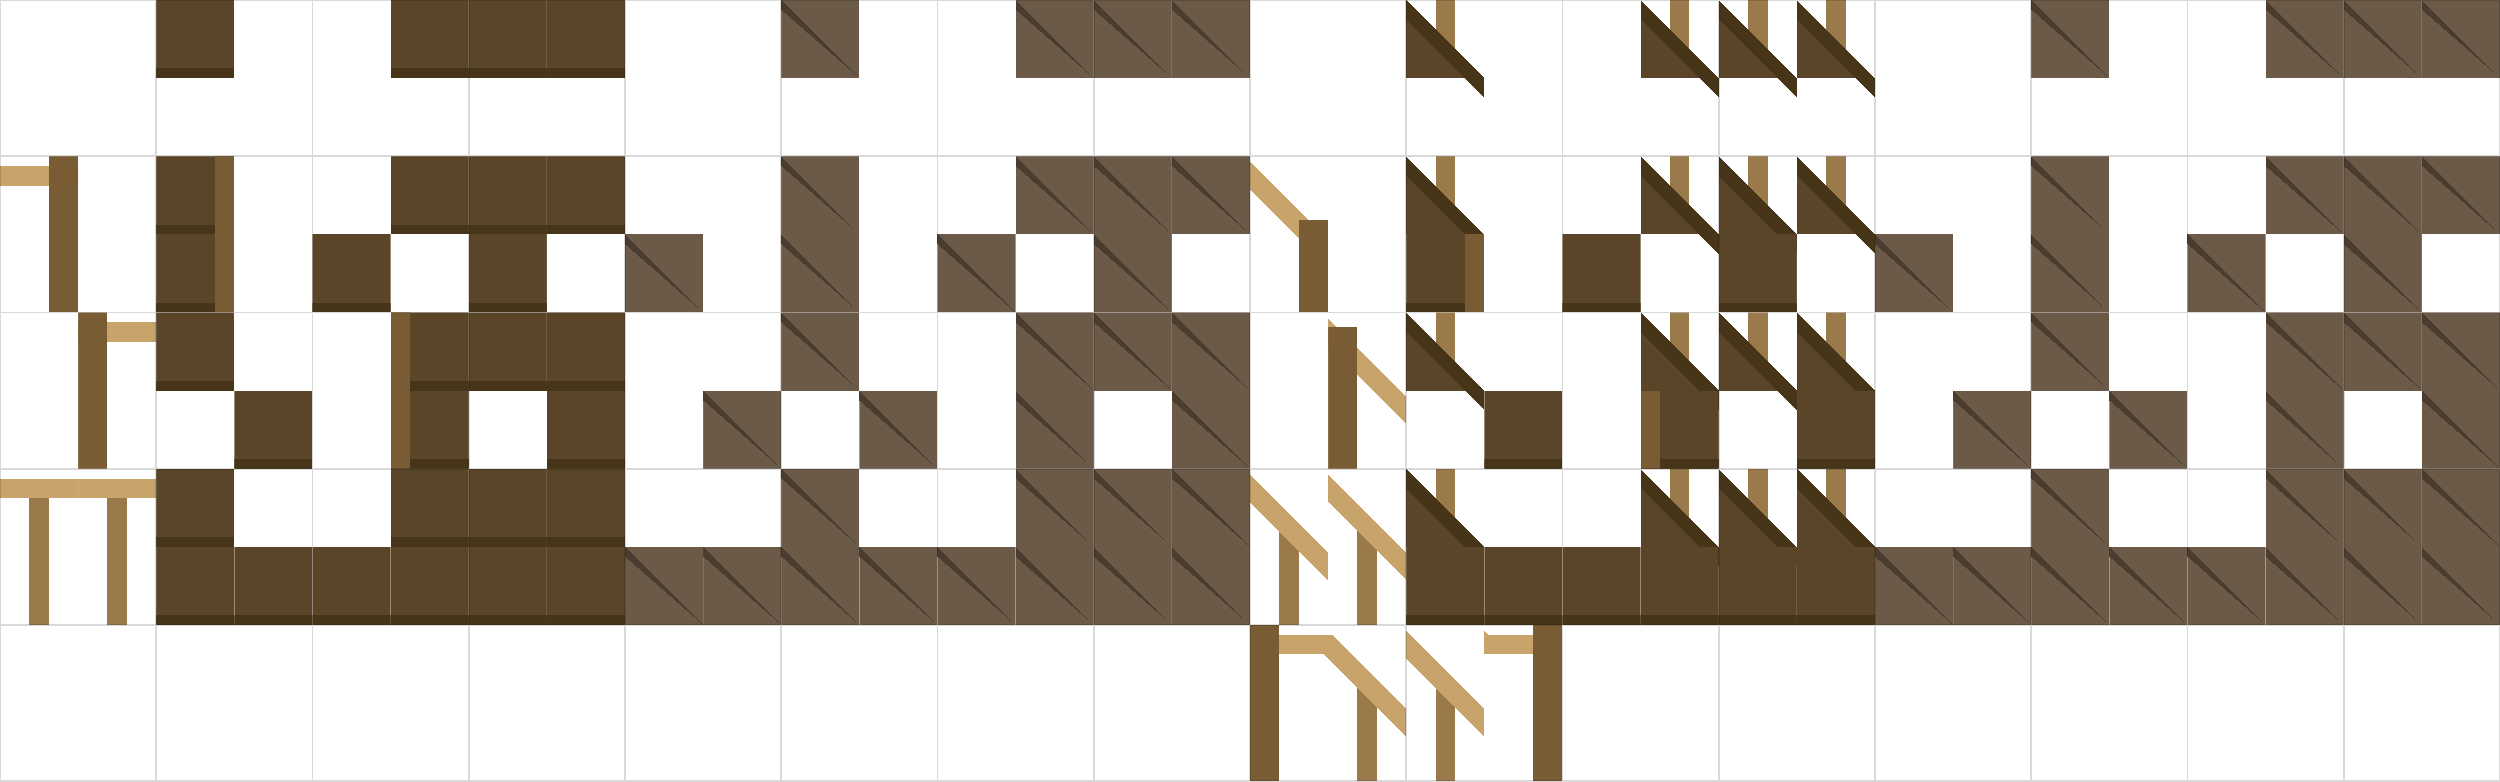
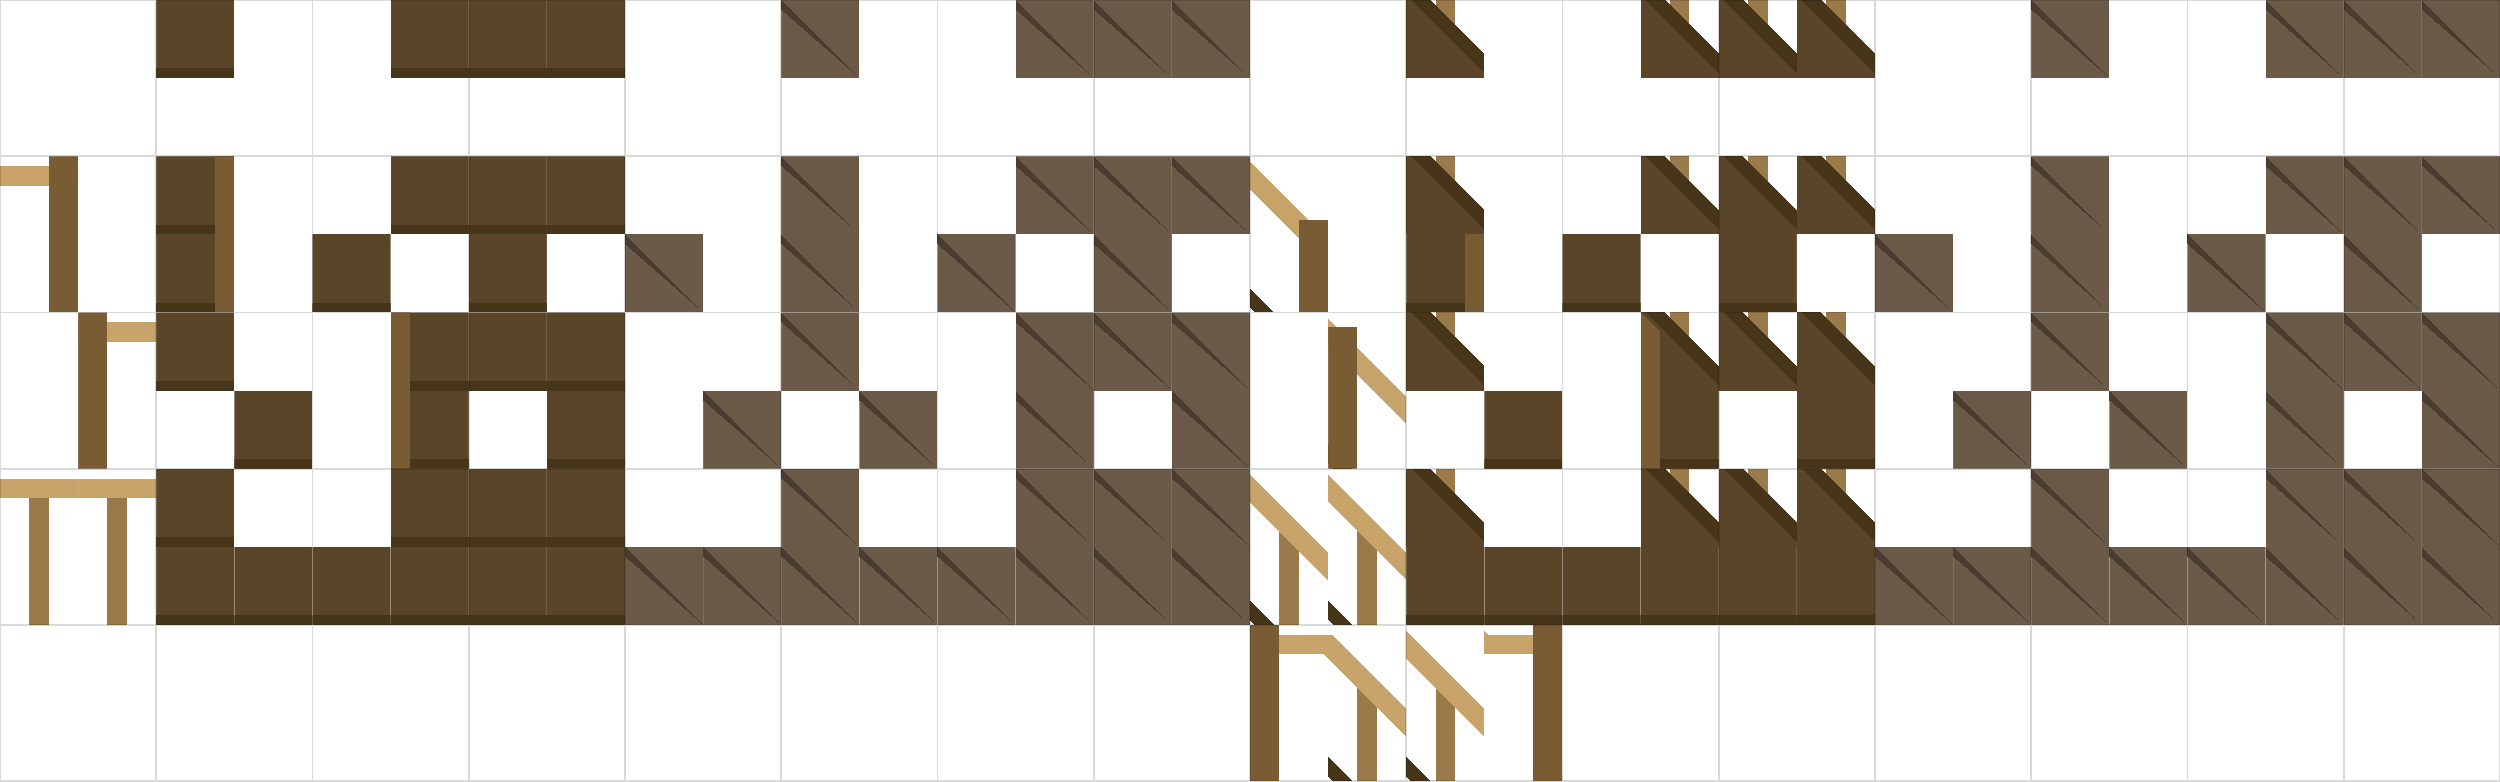
<svg xmlns="http://www.w3.org/2000/svg" viewBox="0 0 768 240" width="768" height="240" shape-rendering="crispEdges">
  <g transform="translate(48 0)">
    <svg x="0" y="0" width="24" height="48" viewBox="0 0 24 48" overflow="hidden">
      <polygon fill="#5a4528" points="0,0 24,0 24,24 0,24" />
      <polygon fill="#463519" points="0,21 24,21 24,24 0,24" />
    </svg>
  </g>
  <g transform="translate(240 0)">
    <svg x="0" y="0" width="24" height="48" viewBox="0 0 24 48" overflow="hidden">
      <polygon fill="#6b5a48" points="0,0 24,0 24,24 0,24" />
      <polygon fill="#4a3d30" points="0,0 24,24 24,24 0,3" />
    </svg>
  </g>
  <g transform="translate(96 0)">
    <svg x="24" y="0" width="24" height="48" viewBox="24 0 24 48" overflow="hidden">
      <polygon fill="#5a4528" points="24,0 48,0 48,24 24,24" />
      <polygon fill="#463519" points="24,21 48,21 48,24 24,24" />
    </svg>
  </g>
  <g transform="translate(288 0)">
    <svg x="24" y="0" width="24" height="48" viewBox="24 0 24 48" overflow="hidden">
      <polygon fill="#6b5a48" points="24,0 48,0 48,24 24,24" />
      <polygon fill="#4a3d30" points="24,0 48,24 48,24 24,3" />
    </svg>
  </g>
  <g transform="translate(144 0)">
    <svg x="0" y="0" width="24" height="48" viewBox="0 0 24 48" overflow="hidden">
      <polygon fill="#5a4528" points="0,0 24,0 24,24 0,24" />
      <polygon fill="#463519" points="0,21 24,21 24,24 0,24" />
    </svg>
    <svg x="24" y="0" width="24" height="48" viewBox="24 0 24 48" overflow="hidden">
      <polygon fill="#5a4528" points="24,0 48,0 48,24 24,24" />
      <polygon fill="#463519" points="24,21 48,21 48,24 24,24" />
    </svg>
  </g>
  <g transform="translate(336 0)">
    <svg x="0" y="0" width="24" height="48" viewBox="0 0 24 48" overflow="hidden">
      <polygon fill="#6b5a48" points="0,0 24,0 24,24 0,24" />
      <polygon fill="#4a3d30" points="0,0 24,24 24,24 0,3" />
    </svg>
    <svg x="24" y="0" width="24" height="48" viewBox="24 0 24 48" overflow="hidden">
      <polygon fill="#6b5a48" points="24,0 48,0 48,24 24,24" />
      <polygon fill="#4a3d30" points="24,0 48,24 48,24 24,3" />
    </svg>
  </g>
  <g transform="translate(0 48)">
    <svg x="0" y="0" width="24" height="48" viewBox="0 0 24 48" overflow="hidden">
      <polygon fill="#c8a36a" points="-12,9 36,9 36,3 -12,3" />
      <polygon fill="#7a5c34" points="15,0 24,0 24,48 15,48" />
    </svg>
  </g>
  <g transform="translate(192 48)">
    <svg x="0" y="0" width="24" height="48" viewBox="0 0 24 48" overflow="hidden">
      <polygon fill="#6b5a48" points="0,24 24,24 24,48 0,48" />
      <polygon fill="#4a3d30" points="0,24 24,48 24,48 0,27" />
    </svg>
  </g>
  <g transform="translate(48 48)">
    <svg x="0" y="0" width="24" height="48" viewBox="0 0 24 48" overflow="hidden">
      <polygon fill="#5a4528" points="0,0 24,0 24,24 0,24" />
      <polygon fill="#463519" points="0,21 24,21 24,24 0,24" />
      <polygon fill="#5a4528" points="0,24 24,24 24,48 0,48" />
      <polygon fill="#463519" points="0,45 24,45 24,48 0,48" />
      <polygon fill="#7a5c34" points="18,0 24,0 24,48 18,48" />
    </svg>
  </g>
  <g transform="translate(240 48)">
    <svg x="0" y="0" width="24" height="48" viewBox="0 0 24 48" overflow="hidden">
      <polygon fill="#6b5a48" points="0,0 24,0 24,24 0,24" />
      <polygon fill="#4a3d30" points="0,0 24,24 24,24 0,3" />
      <polygon fill="#6b5a48" points="0,24 24,24 24,48 0,48" />
      <polygon fill="#4a3d30" points="0,24 24,48 24,48 0,27" />
    </svg>
  </g>
  <g transform="translate(96 48)">
    <svg x="0" y="0" width="24" height="48" viewBox="0 0 24 48" overflow="hidden">
      <polygon fill="#5a4528" points="0,24 24,24 24,48 0,48" />
      <polygon fill="#463519" points="0,45 24,45 24,48 0,48" />
    </svg>
    <svg x="24" y="0" width="24" height="48" viewBox="24 0 24 48" overflow="hidden">
      <polygon fill="#5a4528" points="24,0 48,0 48,24 24,24" />
      <polygon fill="#463519" points="24,21 48,21 48,24 24,24" />
    </svg>
  </g>
  <g transform="translate(288 48)">
    <svg x="0" y="0" width="24" height="48" viewBox="0 0 24 48" overflow="hidden">
      <polygon fill="#6b5a48" points="0,24 24,24 24,48 0,48" />
      <polygon fill="#4a3d30" points="0,24 24,48 24,48 0,27" />
    </svg>
    <svg x="24" y="0" width="24" height="48" viewBox="24 0 24 48" overflow="hidden">
      <polygon fill="#6b5a48" points="24,0 48,0 48,24 24,24" />
      <polygon fill="#4a3d30" points="24,0 48,24 48,24 24,3" />
    </svg>
  </g>
  <g transform="translate(144 48)">
    <svg x="0" y="0" width="24" height="48" viewBox="0 0 24 48" overflow="hidden">
      <polygon fill="#5a4528" points="0,0 24,0 24,24 0,24" />
      <polygon fill="#463519" points="0,21 24,21 24,24 0,24" />
      <polygon fill="#5a4528" points="0,24 24,24 24,48 0,48" />
      <polygon fill="#463519" points="0,45 24,45 24,48 0,48" />
    </svg>
    <svg x="24" y="0" width="24" height="48" viewBox="24 0 24 48" overflow="hidden">
      <polygon fill="#5a4528" points="24,0 48,0 48,24 24,24" />
      <polygon fill="#463519" points="24,21 48,21 48,24 24,24" />
    </svg>
  </g>
  <g transform="translate(336 48)">
    <svg x="0" y="0" width="24" height="48" viewBox="0 0 24 48" overflow="hidden">
      <polygon fill="#6b5a48" points="0,0 24,0 24,24 0,24" />
      <polygon fill="#4a3d30" points="0,0 24,24 24,24 0,3" />
      <polygon fill="#6b5a48" points="0,24 24,24 24,48 0,48" />
      <polygon fill="#4a3d30" points="0,24 24,48 24,48 0,27" />
    </svg>
    <svg x="24" y="0" width="24" height="48" viewBox="24 0 24 48" overflow="hidden">
      <polygon fill="#6b5a48" points="24,0 48,0 48,24 24,24" />
      <polygon fill="#4a3d30" points="24,0 48,24 48,24 24,3" />
    </svg>
  </g>
  <g transform="translate(0 96)">
    <svg x="24" y="0" width="24" height="48" viewBox="24 0 24 48" overflow="hidden">
      <polygon fill="#c8a36a" points="12,9 60,9 60,3 12,3" />
      <polygon fill="#7a5c34" points="24,0 33,0 33,48 24,48" />
    </svg>
  </g>
  <g transform="translate(192 96)">
    <svg x="24" y="0" width="24" height="48" viewBox="24 0 24 48" overflow="hidden">
      <polygon fill="#6b5a48" points="24,24 48,24 48,48 24,48" />
      <polygon fill="#4a3d30" points="24,24 48,48 48,48 24,27" />
    </svg>
  </g>
  <g transform="translate(48 96)">
    <svg x="0" y="0" width="24" height="48" viewBox="0 0 24 48" overflow="hidden">
      <polygon fill="#5a4528" points="0,0 24,0 24,24 0,24" />
      <polygon fill="#463519" points="0,21 24,21 24,24 0,24" />
    </svg>
    <svg x="24" y="0" width="24" height="48" viewBox="24 0 24 48" overflow="hidden">
      <polygon fill="#5a4528" points="24,24 48,24 48,48 24,48" />
      <polygon fill="#463519" points="24,45 48,45 48,48 24,48" />
    </svg>
  </g>
  <g transform="translate(240 96)">
    <svg x="0" y="0" width="24" height="48" viewBox="0 0 24 48" overflow="hidden">
      <polygon fill="#6b5a48" points="0,0 24,0 24,24 0,24" />
      <polygon fill="#4a3d30" points="0,0 24,24 24,24 0,3" />
    </svg>
    <svg x="24" y="0" width="24" height="48" viewBox="24 0 24 48" overflow="hidden">
      <polygon fill="#6b5a48" points="24,24 48,24 48,48 24,48" />
      <polygon fill="#4a3d30" points="24,24 48,48 48,48 24,27" />
    </svg>
  </g>
  <g transform="translate(96 96)">
    <svg x="24" y="0" width="24" height="48" viewBox="24 0 24 48" overflow="hidden">
      <polygon fill="#5a4528" points="24,0 48,0 48,24 24,24" />
      <polygon fill="#463519" points="24,21 48,21 48,24 24,24" />
      <polygon fill="#5a4528" points="24,24 48,24 48,48 24,48" />
      <polygon fill="#463519" points="24,45 48,45 48,48 24,48" />
      <polygon fill="#7a5c34" points="24,0 30,0 30,48 24,48" />
    </svg>
  </g>
  <g transform="translate(288 96)">
    <svg x="24" y="0" width="24" height="48" viewBox="24 0 24 48" overflow="hidden">
      <polygon fill="#6b5a48" points="24,0 48,0 48,24 24,24" />
      <polygon fill="#4a3d30" points="24,0 48,24 48,24 24,3" />
      <polygon fill="#6b5a48" points="24,24 48,24 48,48 24,48" />
      <polygon fill="#4a3d30" points="24,24 48,48 48,48 24,27" />
    </svg>
  </g>
  <g transform="translate(144 96)">
    <svg x="0" y="0" width="24" height="48" viewBox="0 0 24 48" overflow="hidden">
      <polygon fill="#5a4528" points="0,0 24,0 24,24 0,24" />
      <polygon fill="#463519" points="0,21 24,21 24,24 0,24" />
    </svg>
    <svg x="24" y="0" width="24" height="48" viewBox="24 0 24 48" overflow="hidden">
      <polygon fill="#5a4528" points="24,0 48,0 48,24 24,24" />
      <polygon fill="#463519" points="24,21 48,21 48,24 24,24" />
      <polygon fill="#5a4528" points="24,24 48,24 48,48 24,48" />
      <polygon fill="#463519" points="24,45 48,45 48,48 24,48" />
    </svg>
  </g>
  <g transform="translate(336 96)">
    <svg x="0" y="0" width="24" height="48" viewBox="0 0 24 48" overflow="hidden">
      <polygon fill="#6b5a48" points="0,0 24,0 24,24 0,24" />
      <polygon fill="#4a3d30" points="0,0 24,24 24,24 0,3" />
    </svg>
    <svg x="24" y="0" width="24" height="48" viewBox="24 0 24 48" overflow="hidden">
      <polygon fill="#6b5a48" points="24,0 48,0 48,24 24,24" />
      <polygon fill="#4a3d30" points="24,0 48,24 48,24 24,3" />
      <polygon fill="#6b5a48" points="24,24 48,24 48,48 24,48" />
      <polygon fill="#4a3d30" points="24,24 48,48 48,48 24,27" />
    </svg>
  </g>
  <g transform="translate(0 144)">
    <svg x="0" y="0" width="24" height="48" viewBox="0 0 24 48" overflow="hidden">
      <polygon fill="#9a7a4a" points="9,6 15,6 15,48 9,48" />
      <polygon fill="#c8a36a" points="-12,9 36,9 36,3 -12,3" />
    </svg>
    <svg x="24" y="0" width="24" height="48" viewBox="24 0 24 48" overflow="hidden">
      <polygon fill="#9a7a4a" points="33,6 39,6 39,48 33,48" />
      <polygon fill="#c8a36a" points="12,9 60,9 60,3 12,3" />
    </svg>
  </g>
  <g transform="translate(192 144)">
    <svg x="0" y="0" width="24" height="48" viewBox="0 0 24 48" overflow="hidden">
      <polygon fill="#6b5a48" points="0,24 24,24 24,48 0,48" />
      <polygon fill="#4a3d30" points="0,24 24,48 24,48 0,27" />
    </svg>
    <svg x="24" y="0" width="24" height="48" viewBox="24 0 24 48" overflow="hidden">
      <polygon fill="#6b5a48" points="24,24 48,24 48,48 24,48" />
      <polygon fill="#4a3d30" points="24,24 48,48 48,48 24,27" />
    </svg>
  </g>
  <g transform="translate(48 144)">
    <svg x="0" y="0" width="24" height="48" viewBox="0 0 24 48" overflow="hidden">
      <polygon fill="#5a4528" points="0,0 24,0 24,24 0,24" />
      <polygon fill="#463519" points="0,21 24,21 24,24 0,24" />
      <polygon fill="#5a4528" points="0,24 24,24 24,48 0,48" />
      <polygon fill="#463519" points="0,45 24,45 24,48 0,48" />
    </svg>
    <svg x="24" y="0" width="24" height="48" viewBox="24 0 24 48" overflow="hidden">
      <polygon fill="#5a4528" points="24,24 48,24 48,48 24,48" />
      <polygon fill="#463519" points="24,45 48,45 48,48 24,48" />
    </svg>
  </g>
  <g transform="translate(240 144)">
    <svg x="0" y="0" width="24" height="48" viewBox="0 0 24 48" overflow="hidden">
      <polygon fill="#6b5a48" points="0,0 24,0 24,24 0,24" />
      <polygon fill="#4a3d30" points="0,0 24,24 24,24 0,3" />
      <polygon fill="#6b5a48" points="0,24 24,24 24,48 0,48" />
      <polygon fill="#4a3d30" points="0,24 24,48 24,48 0,27" />
    </svg>
    <svg x="24" y="0" width="24" height="48" viewBox="24 0 24 48" overflow="hidden">
      <polygon fill="#6b5a48" points="24,24 48,24 48,48 24,48" />
      <polygon fill="#4a3d30" points="24,24 48,48 48,48 24,27" />
    </svg>
  </g>
  <g transform="translate(96 144)">
    <svg x="0" y="0" width="24" height="48" viewBox="0 0 24 48" overflow="hidden">
      <polygon fill="#5a4528" points="0,24 24,24 24,48 0,48" />
      <polygon fill="#463519" points="0,45 24,45 24,48 0,48" />
    </svg>
    <svg x="24" y="0" width="24" height="48" viewBox="24 0 24 48" overflow="hidden">
      <polygon fill="#5a4528" points="24,0 48,0 48,24 24,24" />
      <polygon fill="#463519" points="24,21 48,21 48,24 24,24" />
      <polygon fill="#5a4528" points="24,24 48,24 48,48 24,48" />
      <polygon fill="#463519" points="24,45 48,45 48,48 24,48" />
    </svg>
  </g>
  <g transform="translate(288 144)">
    <svg x="0" y="0" width="24" height="48" viewBox="0 0 24 48" overflow="hidden">
      <polygon fill="#6b5a48" points="0,24 24,24 24,48 0,48" />
      <polygon fill="#4a3d30" points="0,24 24,48 24,48 0,27" />
    </svg>
    <svg x="24" y="0" width="24" height="48" viewBox="24 0 24 48" overflow="hidden">
      <polygon fill="#6b5a48" points="24,0 48,0 48,24 24,24" />
      <polygon fill="#4a3d30" points="24,0 48,24 48,24 24,3" />
      <polygon fill="#6b5a48" points="24,24 48,24 48,48 24,48" />
      <polygon fill="#4a3d30" points="24,24 48,48 48,48 24,27" />
    </svg>
  </g>
  <g transform="translate(144 144)">
    <svg x="0" y="0" width="24" height="48" viewBox="0 0 24 48" overflow="hidden">
      <polygon fill="#5a4528" points="0,0 24,0 24,24 0,24" />
      <polygon fill="#463519" points="0,21 24,21 24,24 0,24" />
      <polygon fill="#5a4528" points="0,24 24,24 24,48 0,48" />
      <polygon fill="#463519" points="0,45 24,45 24,48 0,48" />
    </svg>
    <svg x="24" y="0" width="24" height="48" viewBox="24 0 24 48" overflow="hidden">
      <polygon fill="#5a4528" points="24,0 48,0 48,24 24,24" />
      <polygon fill="#463519" points="24,21 48,21 48,24 24,24" />
      <polygon fill="#5a4528" points="24,24 48,24 48,48 24,48" />
      <polygon fill="#463519" points="24,45 48,45 48,48 24,48" />
    </svg>
  </g>
  <g transform="translate(336 144)">
    <svg x="0" y="0" width="24" height="48" viewBox="0 0 24 48" overflow="hidden">
      <polygon fill="#6b5a48" points="0,0 24,0 24,24 0,24" />
      <polygon fill="#4a3d30" points="0,0 24,24 24,24 0,3" />
      <polygon fill="#6b5a48" points="0,24 24,24 24,48 0,48" />
      <polygon fill="#4a3d30" points="0,24 24,48 24,48 0,27" />
    </svg>
    <svg x="24" y="0" width="24" height="48" viewBox="24 0 24 48" overflow="hidden">
      <polygon fill="#6b5a48" points="24,0 48,0 48,24 24,24" />
      <polygon fill="#4a3d30" points="24,0 48,24 48,24 24,3" />
      <polygon fill="#6b5a48" points="24,24 48,24 48,48 24,48" />
      <polygon fill="#4a3d30" points="24,24 48,48 48,48 24,27" />
    </svg>
  </g>
  <g transform="translate(432 0)">
    <svg x="0" y="0" width="24" height="48" viewBox="0 0 24 48" overflow="hidden">
-       <polygon fill="#5a4528" points="0,0 24,24 0,24" />
-       <polygon fill="#9a7a4a" points="9,0 15,0 15,15 9,15" />
-       <polygon fill="#463519" points="-13.5,-7.5 34.5,40.5 37.5,37.5 -10.5,-10.5" />
+       <polygon fill="#5a4528" points="0,-6 24,18 24,24 0,24" />
+       <polygon fill="#9a7a4a" points="9,0 15,0 15,13.5 9,7.5" />
+       <polygon fill="#463519" points="0,-7.5 24,16.5 24,22.5 0,-1.5" />
    </svg>
  </g>
  <g transform="translate(624 0)">
    <svg x="0" y="0" width="24" height="48" viewBox="0 0 24 48" overflow="hidden">
      <polygon fill="#6b5a48" points="0,0 24,0 24,24 0,24" />
      <polygon fill="#4a3d30" points="0,0 24,24 24,24 0,3" />
    </svg>
  </g>
  <g transform="translate(480 0)">
    <svg x="24" y="0" width="24" height="48" viewBox="24 0 24 48" overflow="hidden">
-       <polygon fill="#5a4528" points="24,0 48,24 24,24" />
-       <polygon fill="#9a7a4a" points="33,0 39,0 39,15 33,15" />
-       <polygon fill="#463519" points="10.5,-7.5 58.5,40.5 61.5,37.5 13.5,-10.5" />
+       <polygon fill="#5a4528" points="24,-6 48,18 48,24 24,24" />
+       <polygon fill="#9a7a4a" points="33,0 39,0 39,13.5 33,7.5" />
+       <polygon fill="#463519" points="24,-7.5 48,16.5 48,22.5 24,-1.5" />
    </svg>
  </g>
  <g transform="translate(672 0)">
    <svg x="24" y="0" width="24" height="48" viewBox="24 0 24 48" overflow="hidden">
      <polygon fill="#6b5a48" points="24,0 48,0 48,24 24,24" />
      <polygon fill="#4a3d30" points="24,0 48,24 48,24 24,3" />
    </svg>
  </g>
  <g transform="translate(528 0)">
    <svg x="0" y="0" width="24" height="48" viewBox="0 0 24 48" overflow="hidden">
-       <polygon fill="#5a4528" points="0,0 24,24 0,24" />
-       <polygon fill="#9a7a4a" points="9,0 15,0 15,15 9,15" />
-       <polygon fill="#463519" points="-13.5,-7.5 34.5,40.5 37.5,37.5 -10.5,-10.5" />
-     </svg>
-     <svg x="24" y="0" width="24" height="48" viewBox="24 0 24 48" overflow="hidden">
-       <polygon fill="#5a4528" points="24,0 48,24 24,24" />
-       <polygon fill="#9a7a4a" points="33,0 39,0 39,15 33,15" />
-       <polygon fill="#463519" points="10.5,-7.5 58.5,40.5 61.5,37.5 13.5,-10.5" />
+       <polygon fill="#5a4528" points="0,-6 24,18 24,24 0,24" />
+       <polygon fill="#9a7a4a" points="9,0 15,0 15,13.5 9,7.5" />
+       <polygon fill="#463519" points="0,-7.5 24,16.5 24,22.5 0,-1.5" />
+     </svg>
+     <svg x="24" y="0" width="24" height="48" viewBox="24 0 24 48" overflow="hidden">
+       <polygon fill="#5a4528" points="24,-6 48,18 48,24 24,24" />
+       <polygon fill="#9a7a4a" points="33,0 39,0 39,13.5 33,7.5" />
+       <polygon fill="#463519" points="24,-7.5 48,16.5 48,22.5 24,-1.5" />
    </svg>
  </g>
  <g transform="translate(720 0)">
    <svg x="0" y="0" width="24" height="48" viewBox="0 0 24 48" overflow="hidden">
      <polygon fill="#6b5a48" points="0,0 24,0 24,24 0,24" />
      <polygon fill="#4a3d30" points="0,0 24,24 24,24 0,3" />
    </svg>
    <svg x="24" y="0" width="24" height="48" viewBox="24 0 24 48" overflow="hidden">
      <polygon fill="#6b5a48" points="24,0 48,0 48,24 24,24" />
      <polygon fill="#4a3d30" points="24,0 48,24 48,24 24,3" />
    </svg>
  </g>
  <g transform="translate(384 48)">
    <svg x="0" y="0" width="24" height="48" viewBox="0 0 24 48" overflow="hidden">
+       <polygon fill="#463519" points="0,40.5 7.5,48 1.5,48 0,46.5" />
      <polygon fill="#c8a36a" points="-14.121,-3.879 33.879,44.121 38.121,39.879 -9.879,-8.121" />
      <polygon fill="#7a5c34" points="15,19.5 24,19.5 24,48 15,48" />
    </svg>
  </g>
  <g transform="translate(576 48)">
    <svg x="0" y="0" width="24" height="48" viewBox="0 0 24 48" overflow="hidden">
      <polygon fill="#6b5a48" points="0,24 24,24 24,48 0,48" />
      <polygon fill="#4a3d30" points="0,24 24,48 24,48 0,27" />
    </svg>
  </g>
  <g transform="translate(432 48)">
    <svg x="0" y="0" width="24" height="48" viewBox="0 0 24 48" overflow="hidden">
-       <polygon fill="#5a4528" points="0,0 24,24 0,24" />
-       <polygon fill="#9a7a4a" points="9,0 15,0 15,15 9,15" />
-       <polygon fill="#463519" points="-13.5,-7.5 34.5,40.5 37.5,37.5 -10.5,-10.5" />
+       <polygon fill="#5a4528" points="0,-6 24,18 24,24 0,24" />
+       <polygon fill="#9a7a4a" points="9,0 15,0 15,13.5 9,7.5" />
+       <polygon fill="#463519" points="0,-7.5 24,16.5 24,22.5 0,-1.5" />
      <polygon fill="#5a4528" points="0,24 24,24 24,48 0,48" />
      <polygon fill="#463519" points="0,45 24,45 24,48 0,48" />
      <polygon fill="#7a5c34" points="18,24 24,24 24,48 18,48" />
    </svg>
  </g>
  <g transform="translate(624 48)">
    <svg x="0" y="0" width="24" height="48" viewBox="0 0 24 48" overflow="hidden">
      <polygon fill="#6b5a48" points="0,0 24,0 24,24 0,24" />
      <polygon fill="#4a3d30" points="0,0 24,24 24,24 0,3" />
      <polygon fill="#6b5a48" points="0,24 24,24 24,48 0,48" />
      <polygon fill="#4a3d30" points="0,24 24,48 24,48 0,27" />
    </svg>
  </g>
  <g transform="translate(480 48)">
    <svg x="0" y="0" width="24" height="48" viewBox="0 0 24 48" overflow="hidden">
      <polygon fill="#5a4528" points="0,24 24,24 24,48 0,48" />
      <polygon fill="#463519" points="0,45 24,45 24,48 0,48" />
    </svg>
    <svg x="24" y="0" width="24" height="48" viewBox="24 0 24 48" overflow="hidden">
-       <polygon fill="#5a4528" points="24,0 48,24 24,24" />
-       <polygon fill="#9a7a4a" points="33,0 39,0 39,15 33,15" />
-       <polygon fill="#463519" points="10.5,-7.5 58.5,40.5 61.5,37.5 13.5,-10.5" />
+       <polygon fill="#5a4528" points="24,-6 48,18 48,24 24,24" />
+       <polygon fill="#9a7a4a" points="33,0 39,0 39,13.5 33,7.5" />
+       <polygon fill="#463519" points="24,-7.5 48,16.5 48,22.5 24,-1.5" />
    </svg>
  </g>
  <g transform="translate(672 48)">
    <svg x="0" y="0" width="24" height="48" viewBox="0 0 24 48" overflow="hidden">
      <polygon fill="#6b5a48" points="0,24 24,24 24,48 0,48" />
      <polygon fill="#4a3d30" points="0,24 24,48 24,48 0,27" />
    </svg>
    <svg x="24" y="0" width="24" height="48" viewBox="24 0 24 48" overflow="hidden">
      <polygon fill="#6b5a48" points="24,0 48,0 48,24 24,24" />
      <polygon fill="#4a3d30" points="24,0 48,24 48,24 24,3" />
    </svg>
  </g>
  <g transform="translate(528 48)">
    <svg x="0" y="0" width="24" height="48" viewBox="0 0 24 48" overflow="hidden">
-       <polygon fill="#5a4528" points="0,0 24,24 0,24" />
-       <polygon fill="#9a7a4a" points="9,0 15,0 15,15 9,15" />
-       <polygon fill="#463519" points="-13.5,-7.5 34.5,40.5 37.5,37.5 -10.5,-10.5" />
-       <polygon fill="#5a4528" points="0,24 24,24 24,48 0,48" />
-       <polygon fill="#463519" points="0,45 24,45 24,48 0,48" />
-     </svg>
-     <svg x="24" y="0" width="24" height="48" viewBox="24 0 24 48" overflow="hidden">
-       <polygon fill="#5a4528" points="24,0 48,24 24,24" />
-       <polygon fill="#9a7a4a" points="33,0 39,0 39,15 33,15" />
-       <polygon fill="#463519" points="10.5,-7.5 58.5,40.5 61.5,37.5 13.5,-10.5" />
+       <polygon fill="#5a4528" points="0,-6 24,18 24,24 0,24" />
+       <polygon fill="#9a7a4a" points="9,0 15,0 15,13.5 9,7.5" />
+       <polygon fill="#463519" points="0,-7.5 24,16.5 24,22.5 0,-1.5" />
+       <polygon fill="#5a4528" points="0,24 24,24 24,48 0,48" />
+       <polygon fill="#463519" points="0,45 24,45 24,48 0,48" />
+     </svg>
+     <svg x="24" y="0" width="24" height="48" viewBox="24 0 24 48" overflow="hidden">
+       <polygon fill="#5a4528" points="24,-6 48,18 48,24 24,24" />
+       <polygon fill="#9a7a4a" points="33,0 39,0 39,13.5 33,7.5" />
+       <polygon fill="#463519" points="24,-7.5 48,16.5 48,22.5 24,-1.5" />
    </svg>
  </g>
  <g transform="translate(720 48)">
    <svg x="0" y="0" width="24" height="48" viewBox="0 0 24 48" overflow="hidden">
      <polygon fill="#6b5a48" points="0,0 24,0 24,24 0,24" />
      <polygon fill="#4a3d30" points="0,0 24,24 24,24 0,3" />
      <polygon fill="#6b5a48" points="0,24 24,24 24,48 0,48" />
      <polygon fill="#4a3d30" points="0,24 24,48 24,48 0,27" />
    </svg>
    <svg x="24" y="0" width="24" height="48" viewBox="24 0 24 48" overflow="hidden">
      <polygon fill="#6b5a48" points="24,0 48,0 48,24 24,24" />
      <polygon fill="#4a3d30" points="24,0 48,24 48,24 24,3" />
    </svg>
  </g>
  <g transform="translate(384 96)">
    <svg x="24" y="0" width="24" height="48" viewBox="24 0 24 48" overflow="hidden">
+       <polygon fill="#463519" points="24,40.5 31.5,48 25.5,48 24,46.5" />
      <polygon fill="#c8a36a" points="9.879,-3.879 57.879,44.121 62.121,39.879 14.121,-8.121" />
      <polygon fill="#7a5c34" points="24,4.5 33,4.5 33,48 24,48" />
    </svg>
  </g>
  <g transform="translate(576 96)">
    <svg x="24" y="0" width="24" height="48" viewBox="24 0 24 48" overflow="hidden">
      <polygon fill="#6b5a48" points="24,24 48,24 48,48 24,48" />
      <polygon fill="#4a3d30" points="24,24 48,48 48,48 24,27" />
    </svg>
  </g>
  <g transform="translate(432 96)">
    <svg x="0" y="0" width="24" height="48" viewBox="0 0 24 48" overflow="hidden">
-       <polygon fill="#5a4528" points="0,0 24,24 0,24" />
-       <polygon fill="#9a7a4a" points="9,0 15,0 15,15 9,15" />
-       <polygon fill="#463519" points="-13.5,-7.5 34.5,40.5 37.5,37.5 -10.5,-10.5" />
+       <polygon fill="#5a4528" points="0,-6 24,18 24,24 0,24" />
+       <polygon fill="#9a7a4a" points="9,0 15,0 15,13.5 9,7.5" />
+       <polygon fill="#463519" points="0,-7.5 24,16.5 24,22.5 0,-1.5" />
    </svg>
    <svg x="24" y="0" width="24" height="48" viewBox="24 0 24 48" overflow="hidden">
      <polygon fill="#5a4528" points="24,24 48,24 48,48 24,48" />
      <polygon fill="#463519" points="24,45 48,45 48,48 24,48" />
    </svg>
  </g>
  <g transform="translate(624 96)">
    <svg x="0" y="0" width="24" height="48" viewBox="0 0 24 48" overflow="hidden">
      <polygon fill="#6b5a48" points="0,0 24,0 24,24 0,24" />
      <polygon fill="#4a3d30" points="0,0 24,24 24,24 0,3" />
    </svg>
    <svg x="24" y="0" width="24" height="48" viewBox="24 0 24 48" overflow="hidden">
      <polygon fill="#6b5a48" points="24,24 48,24 48,48 24,48" />
      <polygon fill="#4a3d30" points="24,24 48,48 48,48 24,27" />
    </svg>
  </g>
  <g transform="translate(480 96)">
    <svg x="24" y="0" width="24" height="48" viewBox="24 0 24 48" overflow="hidden">
-       <polygon fill="#5a4528" points="24,0 48,24 24,24" />
-       <polygon fill="#9a7a4a" points="33,0 39,0 39,15 33,15" />
-       <polygon fill="#463519" points="10.5,-7.5 58.5,40.5 61.5,37.5 13.5,-10.5" />
+       <polygon fill="#5a4528" points="24,-6 48,18 48,24 24,24" />
+       <polygon fill="#9a7a4a" points="33,0 39,0 39,13.5 33,7.5" />
+       <polygon fill="#463519" points="24,-7.5 48,16.5 48,22.5 24,-1.5" />
      <polygon fill="#5a4528" points="24,24 48,24 48,48 24,48" />
      <polygon fill="#463519" points="24,45 48,45 48,48 24,48" />
      <polygon fill="#7a5c34" points="24,24 30,24 30,48 24,48" />
+       <polygon fill="#7a5c34" points="24,0 30,6 30,24 24,24" />
    </svg>
  </g>
  <g transform="translate(672 96)">
    <svg x="24" y="0" width="24" height="48" viewBox="24 0 24 48" overflow="hidden">
      <polygon fill="#6b5a48" points="24,0 48,0 48,24 24,24" />
      <polygon fill="#4a3d30" points="24,0 48,24 48,24 24,3" />
      <polygon fill="#6b5a48" points="24,24 48,24 48,48 24,48" />
      <polygon fill="#4a3d30" points="24,24 48,48 48,48 24,27" />
    </svg>
  </g>
  <g transform="translate(528 96)">
    <svg x="0" y="0" width="24" height="48" viewBox="0 0 24 48" overflow="hidden">
-       <polygon fill="#5a4528" points="0,0 24,24 0,24" />
-       <polygon fill="#9a7a4a" points="9,0 15,0 15,15 9,15" />
-       <polygon fill="#463519" points="-13.5,-7.5 34.5,40.5 37.5,37.5 -10.5,-10.5" />
-     </svg>
-     <svg x="24" y="0" width="24" height="48" viewBox="24 0 24 48" overflow="hidden">
-       <polygon fill="#5a4528" points="24,0 48,24 24,24" />
-       <polygon fill="#9a7a4a" points="33,0 39,0 39,15 33,15" />
-       <polygon fill="#463519" points="10.5,-7.5 58.5,40.5 61.5,37.5 13.5,-10.5" />
+       <polygon fill="#5a4528" points="0,-6 24,18 24,24 0,24" />
+       <polygon fill="#9a7a4a" points="9,0 15,0 15,13.5 9,7.5" />
+       <polygon fill="#463519" points="0,-7.5 24,16.5 24,22.5 0,-1.5" />
+     </svg>
+     <svg x="24" y="0" width="24" height="48" viewBox="24 0 24 48" overflow="hidden">
+       <polygon fill="#5a4528" points="24,-6 48,18 48,24 24,24" />
+       <polygon fill="#9a7a4a" points="33,0 39,0 39,13.5 33,7.5" />
+       <polygon fill="#463519" points="24,-7.5 48,16.5 48,22.5 24,-1.5" />
      <polygon fill="#5a4528" points="24,24 48,24 48,48 24,48" />
      <polygon fill="#463519" points="24,45 48,45 48,48 24,48" />
    </svg>
  </g>
  <g transform="translate(720 96)">
    <svg x="0" y="0" width="24" height="48" viewBox="0 0 24 48" overflow="hidden">
      <polygon fill="#6b5a48" points="0,0 24,0 24,24 0,24" />
      <polygon fill="#4a3d30" points="0,0 24,24 24,24 0,3" />
    </svg>
    <svg x="24" y="0" width="24" height="48" viewBox="24 0 24 48" overflow="hidden">
      <polygon fill="#6b5a48" points="24,0 48,0 48,24 24,24" />
      <polygon fill="#4a3d30" points="24,0 48,24 48,24 24,3" />
      <polygon fill="#6b5a48" points="24,24 48,24 48,48 24,48" />
      <polygon fill="#4a3d30" points="24,24 48,48 48,48 24,27" />
    </svg>
  </g>
  <g transform="translate(384 144)">
    <svg x="0" y="0" width="24" height="48" viewBox="0 0 24 48" overflow="hidden">
      <polygon fill="#9a7a4a" points="9,18 15,18 15,48 9,48" />
+       <polygon fill="#463519" points="0,40.5 7.5,48 1.5,48 0,46.5" />
      <polygon fill="#c8a36a" points="-14.121,-3.879 33.879,44.121 38.121,39.879 -9.879,-8.121" />
    </svg>
    <svg x="24" y="0" width="24" height="48" viewBox="24 0 24 48" overflow="hidden">
      <polygon fill="#9a7a4a" points="33,18 39,18 39,48 33,48" />
+       <polygon fill="#463519" points="24,40.5 31.5,48 25.5,48 24,46.5" />
      <polygon fill="#c8a36a" points="9.879,-3.879 57.879,44.121 62.121,39.879 14.121,-8.121" />
    </svg>
  </g>
  <g transform="translate(576 144)">
    <svg x="0" y="0" width="24" height="48" viewBox="0 0 24 48" overflow="hidden">
      <polygon fill="#6b5a48" points="0,24 24,24 24,48 0,48" />
      <polygon fill="#4a3d30" points="0,24 24,48 24,48 0,27" />
    </svg>
    <svg x="24" y="0" width="24" height="48" viewBox="24 0 24 48" overflow="hidden">
      <polygon fill="#6b5a48" points="24,24 48,24 48,48 24,48" />
      <polygon fill="#4a3d30" points="24,24 48,48 48,48 24,27" />
    </svg>
  </g>
  <g transform="translate(432 144)">
    <svg x="0" y="0" width="24" height="48" viewBox="0 0 24 48" overflow="hidden">
-       <polygon fill="#5a4528" points="0,0 24,24 0,24" />
-       <polygon fill="#9a7a4a" points="9,0 15,0 15,15 9,15" />
-       <polygon fill="#463519" points="-13.5,-7.5 34.5,40.5 37.5,37.5 -10.5,-10.5" />
+       <polygon fill="#5a4528" points="0,-6 24,18 24,24 0,24" />
+       <polygon fill="#9a7a4a" points="9,0 15,0 15,13.5 9,7.5" />
+       <polygon fill="#463519" points="0,-7.5 24,16.5 24,22.5 0,-1.5" />
      <polygon fill="#5a4528" points="0,24 24,24 24,48 0,48" />
      <polygon fill="#463519" points="0,45 24,45 24,48 0,48" />
    </svg>
    <svg x="24" y="0" width="24" height="48" viewBox="24 0 24 48" overflow="hidden">
      <polygon fill="#5a4528" points="24,24 48,24 48,48 24,48" />
      <polygon fill="#463519" points="24,45 48,45 48,48 24,48" />
    </svg>
  </g>
  <g transform="translate(624 144)">
    <svg x="0" y="0" width="24" height="48" viewBox="0 0 24 48" overflow="hidden">
      <polygon fill="#6b5a48" points="0,0 24,0 24,24 0,24" />
      <polygon fill="#4a3d30" points="0,0 24,24 24,24 0,3" />
      <polygon fill="#6b5a48" points="0,24 24,24 24,48 0,48" />
      <polygon fill="#4a3d30" points="0,24 24,48 24,48 0,27" />
    </svg>
    <svg x="24" y="0" width="24" height="48" viewBox="24 0 24 48" overflow="hidden">
      <polygon fill="#6b5a48" points="24,24 48,24 48,48 24,48" />
      <polygon fill="#4a3d30" points="24,24 48,48 48,48 24,27" />
    </svg>
  </g>
  <g transform="translate(480 144)">
    <svg x="0" y="0" width="24" height="48" viewBox="0 0 24 48" overflow="hidden">
      <polygon fill="#5a4528" points="0,24 24,24 24,48 0,48" />
      <polygon fill="#463519" points="0,45 24,45 24,48 0,48" />
    </svg>
    <svg x="24" y="0" width="24" height="48" viewBox="24 0 24 48" overflow="hidden">
-       <polygon fill="#5a4528" points="24,0 48,24 24,24" />
-       <polygon fill="#9a7a4a" points="33,0 39,0 39,15 33,15" />
-       <polygon fill="#463519" points="10.5,-7.5 58.5,40.5 61.5,37.5 13.5,-10.5" />
+       <polygon fill="#5a4528" points="24,-6 48,18 48,24 24,24" />
+       <polygon fill="#9a7a4a" points="33,0 39,0 39,13.5 33,7.5" />
+       <polygon fill="#463519" points="24,-7.5 48,16.5 48,22.5 24,-1.5" />
      <polygon fill="#5a4528" points="24,24 48,24 48,48 24,48" />
      <polygon fill="#463519" points="24,45 48,45 48,48 24,48" />
    </svg>
  </g>
  <g transform="translate(672 144)">
    <svg x="0" y="0" width="24" height="48" viewBox="0 0 24 48" overflow="hidden">
      <polygon fill="#6b5a48" points="0,24 24,24 24,48 0,48" />
      <polygon fill="#4a3d30" points="0,24 24,48 24,48 0,27" />
    </svg>
    <svg x="24" y="0" width="24" height="48" viewBox="24 0 24 48" overflow="hidden">
      <polygon fill="#6b5a48" points="24,0 48,0 48,24 24,24" />
      <polygon fill="#4a3d30" points="24,0 48,24 48,24 24,3" />
      <polygon fill="#6b5a48" points="24,24 48,24 48,48 24,48" />
      <polygon fill="#4a3d30" points="24,24 48,48 48,48 24,27" />
    </svg>
  </g>
  <g transform="translate(528 144)">
    <svg x="0" y="0" width="24" height="48" viewBox="0 0 24 48" overflow="hidden">
-       <polygon fill="#5a4528" points="0,0 24,24 0,24" />
-       <polygon fill="#9a7a4a" points="9,0 15,0 15,15 9,15" />
-       <polygon fill="#463519" points="-13.5,-7.5 34.5,40.5 37.5,37.5 -10.5,-10.5" />
-       <polygon fill="#5a4528" points="0,24 24,24 24,48 0,48" />
-       <polygon fill="#463519" points="0,45 24,45 24,48 0,48" />
-     </svg>
-     <svg x="24" y="0" width="24" height="48" viewBox="24 0 24 48" overflow="hidden">
-       <polygon fill="#5a4528" points="24,0 48,24 24,24" />
-       <polygon fill="#9a7a4a" points="33,0 39,0 39,15 33,15" />
-       <polygon fill="#463519" points="10.5,-7.5 58.5,40.5 61.5,37.5 13.5,-10.5" />
+       <polygon fill="#5a4528" points="0,-6 24,18 24,24 0,24" />
+       <polygon fill="#9a7a4a" points="9,0 15,0 15,13.5 9,7.5" />
+       <polygon fill="#463519" points="0,-7.5 24,16.5 24,22.5 0,-1.5" />
+       <polygon fill="#5a4528" points="0,24 24,24 24,48 0,48" />
+       <polygon fill="#463519" points="0,45 24,45 24,48 0,48" />
+     </svg>
+     <svg x="24" y="0" width="24" height="48" viewBox="24 0 24 48" overflow="hidden">
+       <polygon fill="#5a4528" points="24,-6 48,18 48,24 24,24" />
+       <polygon fill="#9a7a4a" points="33,0 39,0 39,13.5 33,7.5" />
+       <polygon fill="#463519" points="24,-7.5 48,16.5 48,22.5 24,-1.5" />
      <polygon fill="#5a4528" points="24,24 48,24 48,48 24,48" />
      <polygon fill="#463519" points="24,45 48,45 48,48 24,48" />
    </svg>
  </g>
  <g transform="translate(720 144)">
    <svg x="0" y="0" width="24" height="48" viewBox="0 0 24 48" overflow="hidden">
      <polygon fill="#6b5a48" points="0,0 24,0 24,24 0,24" />
      <polygon fill="#4a3d30" points="0,0 24,24 24,24 0,3" />
      <polygon fill="#6b5a48" points="0,24 24,24 24,48 0,48" />
      <polygon fill="#4a3d30" points="0,24 24,48 24,48 0,27" />
    </svg>
    <svg x="24" y="0" width="24" height="48" viewBox="24 0 24 48" overflow="hidden">
      <polygon fill="#6b5a48" points="24,0 48,0 48,24 24,24" />
      <polygon fill="#4a3d30" points="24,0 48,24 48,24 24,3" />
      <polygon fill="#6b5a48" points="24,24 48,24 48,48 24,48" />
      <polygon fill="#4a3d30" points="24,24 48,48 48,48 24,27" />
    </svg>
  </g>
  <g transform="translate(384 192)">
    <svg x="0" y="0" width="24" height="48" viewBox="0 0 24 48" overflow="hidden">
      <polygon fill="#c8a36a" points="-12,9 22.757,9 57.879,44.121 62.121,39.879 25.243,3 -12,3" />
      <polygon fill="#7a5c34" points="0,0 9,0 9,48 0,48" />
    </svg>
    <svg x="24" y="0" width="24" height="48" viewBox="24 0 24 48" overflow="hidden">
      <polygon fill="#9a7a4a" points="33,18 39,18 39,48 33,48" />
+       <polygon fill="#463519" points="24,40.5 31.5,48 25.5,48 24,46.5" />
      <polygon fill="#c8a36a" points="-12,9 22.757,9 57.879,44.121 62.121,39.879 25.243,3 -12,3" />
    </svg>
  </g>
  <g transform="translate(432 192)">
    <svg x="0" y="0" width="24" height="48" viewBox="0 0 24 48" overflow="hidden">
      <polygon fill="#9a7a4a" points="9,18 15,18 15,48 9,48" />
+       <polygon fill="#463519" points="0,40.5 7.5,48 1.5,48 0,46.5" />
      <polygon fill="#c8a36a" points="-14.121,-3.879 33.879,44.121 38.121,39.879 -9.879,-8.121" />
    </svg>
    <svg x="24" y="0" width="24" height="48" viewBox="24 0 24 48" overflow="hidden">
      <polygon fill="#c8a36a" points="-14.121,-27.879 22.757,9 60,9 60,3 25.243,3 -9.879,-32.121" />
      <polygon fill="#7a5c34" points="39,0 48,0 48,48 39,48" />
    </svg>
  </g>
  <path fill="none" stroke="#000" stroke-opacity=".15" stroke-width=".5" d="M0 0V240M48 0V240M96 0V240M144 0V240M192 0V240M240 0V240M288 0V240M336 0V240M384 0V240M432 0V240M480 0V240M528 0V240M576 0V240M624 0V240M672 0V240M720 0V240M768 0V240M0 0H768M0 48H768M0 96H768M0 144H768M0 192H768M0 240H768" />
</svg>
